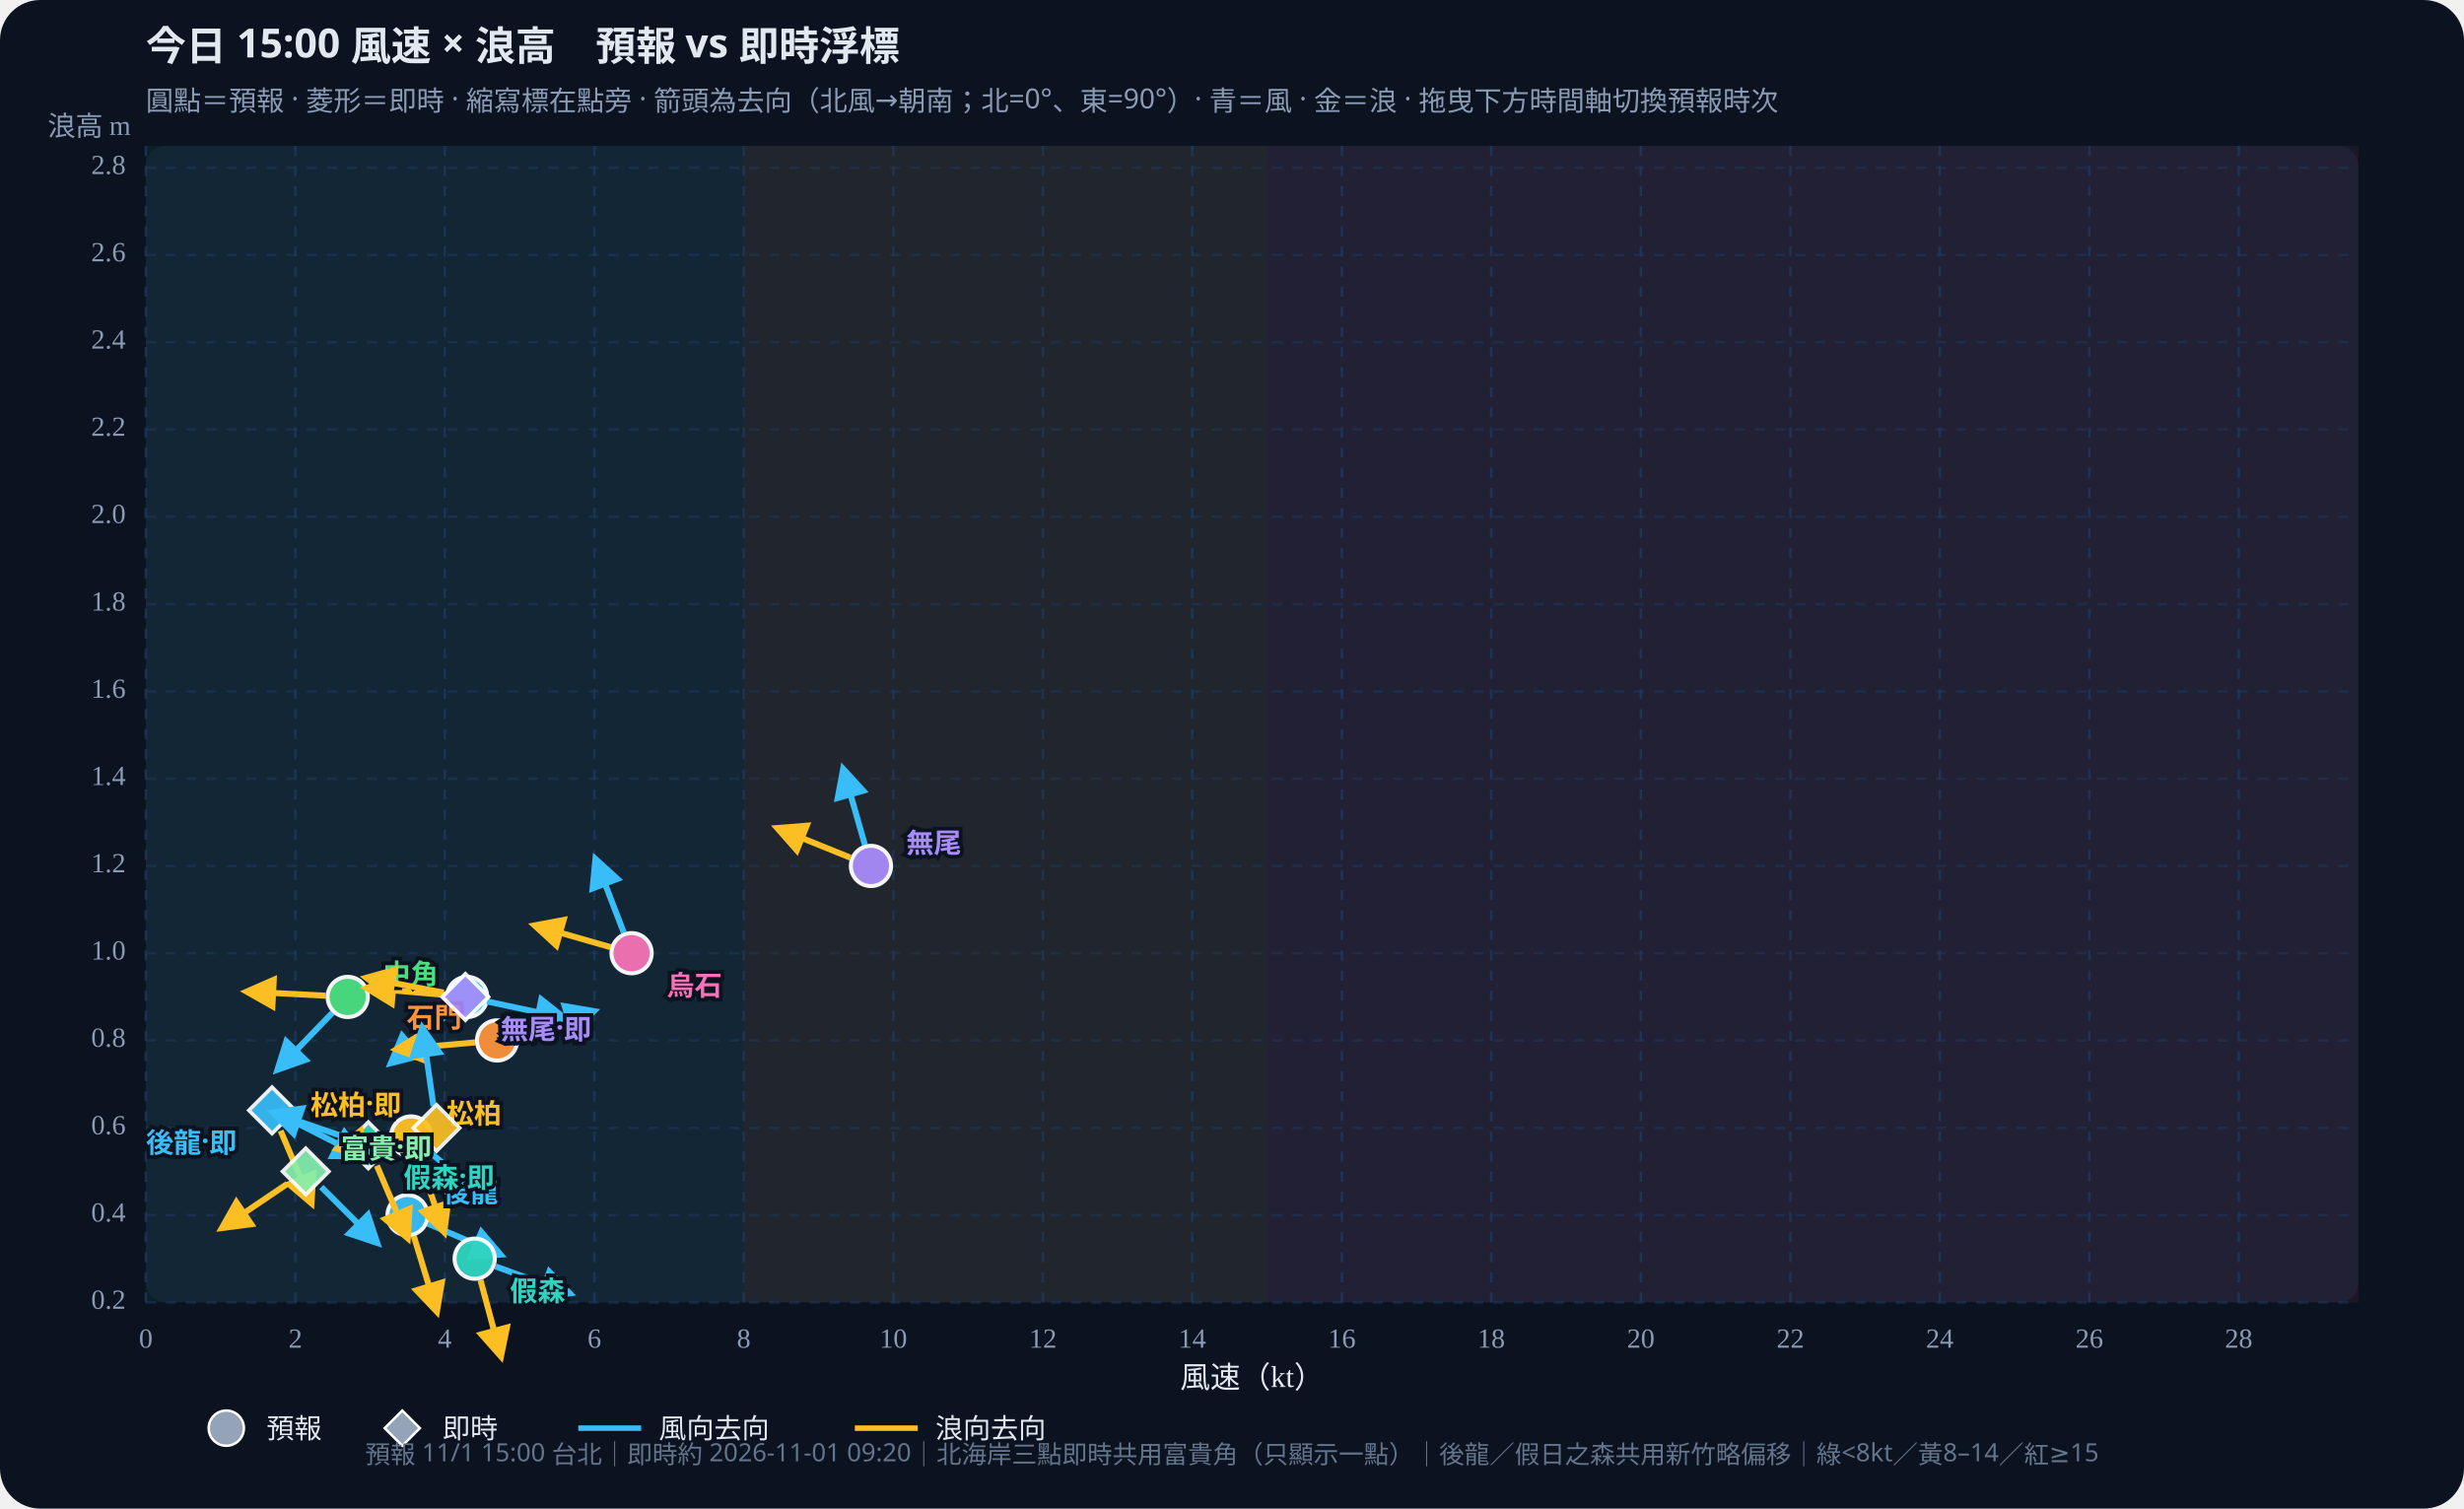
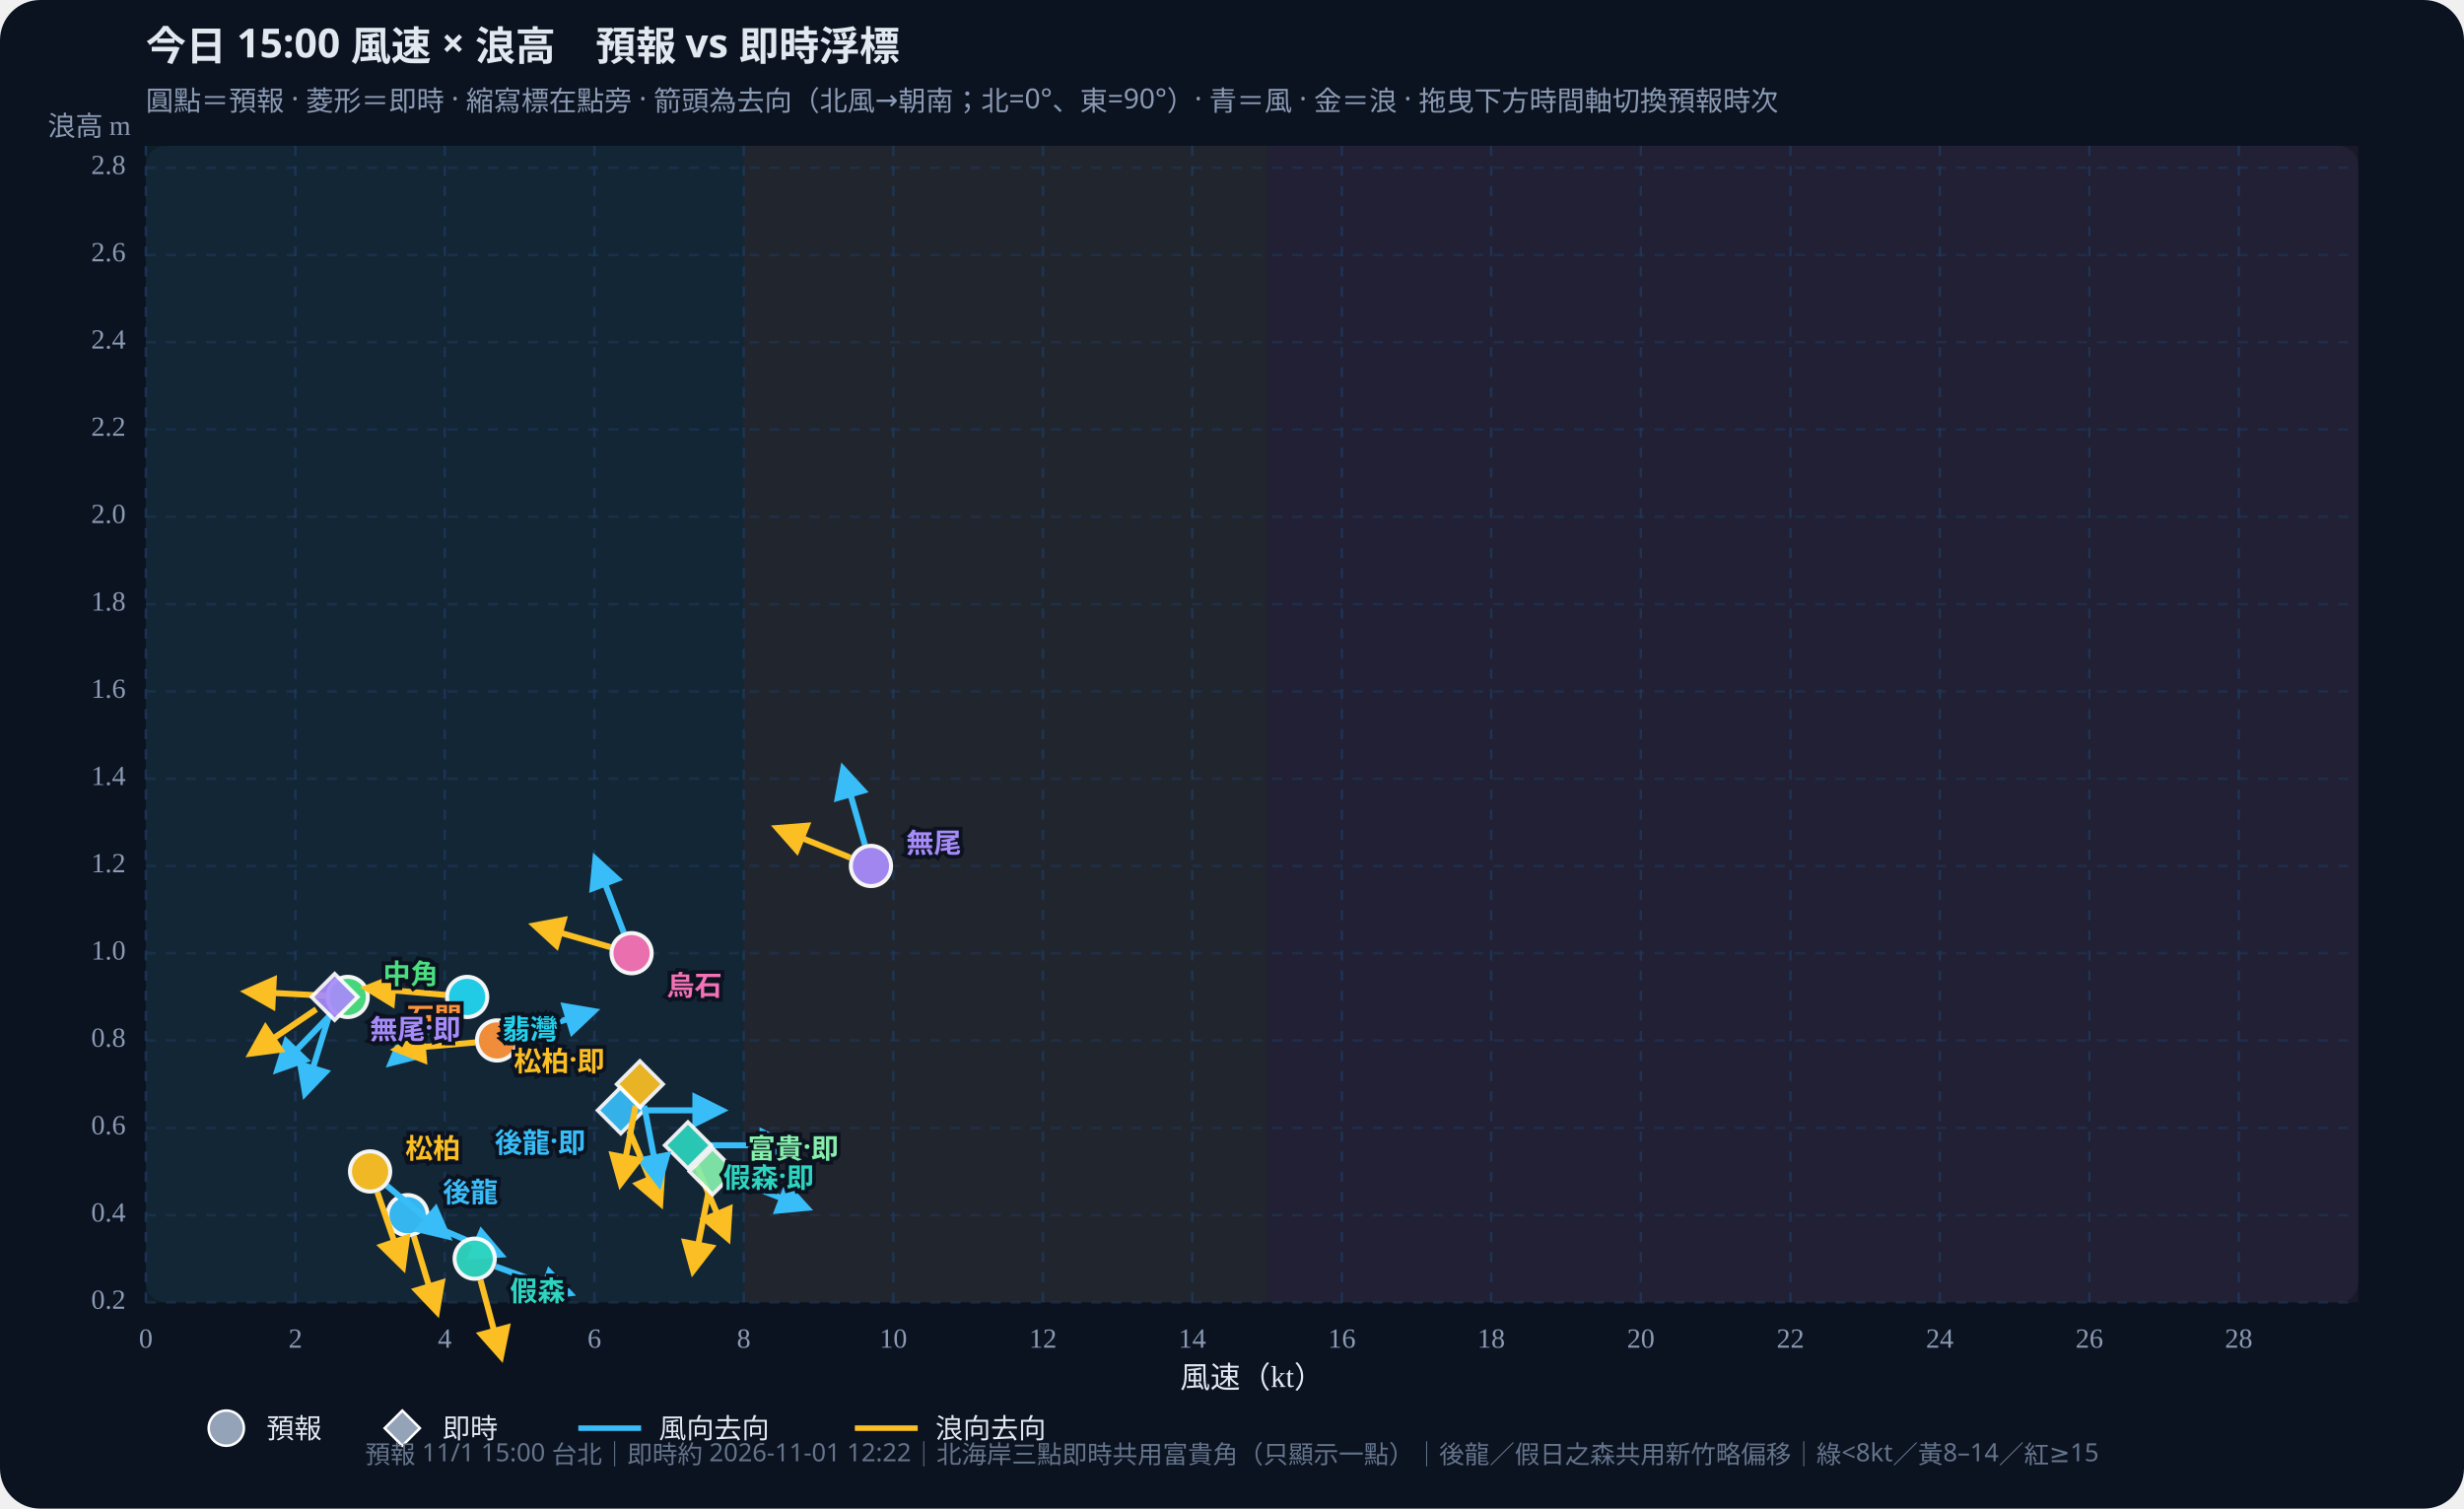
<svg xmlns="http://www.w3.org/2000/svg" id="wws-svg" viewBox="0 0 980 600" role="img" aria-label="風速與浪高散佈圖，可拖曳時間軸切換預報時次" style="width:100%;height:auto;display:block">
  <rect width="980" height="600" fill="#0b1220" rx="16" />
  <rect x="58" y="58" width="880" height="460" fill="#111a2e" rx="8" />
  <rect x="58.0" y="58" width="237.8" height="460" fill="#34d399" opacity="0.07" />
  <rect x="295.8" y="58" width="208.1" height="460" fill="#fbbf24" opacity="0.07" />
  <rect x="503.9" y="58" width="434.1" height="460" fill="#fb7185" opacity="0.07" />
  <defs>
    <marker id="arrow-38bdf8" viewBox="0 0 10 10" refX="8" refY="5" markerWidth="6" markerHeight="6" orient="auto-start-reverse">
      <path d="M0,0 L10,5 L0,10 z" fill="#38bdf8" />
    </marker>
    <marker id="arrow-fbbf24" viewBox="0 0 10 10" refX="8" refY="5" markerWidth="6" markerHeight="6" orient="auto-start-reverse">
      <path d="M0,0 L10,5 L0,10 z" fill="#fbbf24" />
    </marker>
  </defs>
  <text id="wws-title" x="58" y="24" fill="#e2e8f0" font-size="16" font-weight="700" font-family="Noto Sans TC,system-ui,sans-serif">今日 15:00 風速 × 浪高　預報 vs 即時浮標</text>
  <text x="58" y="44" fill="#8b9bb4" font-size="11" font-family="Noto Sans TC,system-ui,sans-serif">圓點＝預報 · 菱形＝即時 · 縮寫標在點旁 · 箭頭為去向（北風→朝南；北=0°、東=90°）· 青＝風 · 金＝浪 · 拖曳下方時間軸切換預報時次</text>
  <line x1="58.0" y1="58" x2="58.0" y2="518" stroke="#1e3a5f" stroke-dasharray="4 4" opacity="0.7" />
  <text x="58.0" y="536" text-anchor="middle" fill="#8b9bb4" font-size="11">0</text>
  <line x1="117.5" y1="58" x2="117.5" y2="518" stroke="#1e3a5f" stroke-dasharray="4 4" opacity="0.7" />
  <text x="117.5" y="536" text-anchor="middle" fill="#8b9bb4" font-size="11">2</text>
  <line x1="176.9" y1="58" x2="176.9" y2="518" stroke="#1e3a5f" stroke-dasharray="4 4" opacity="0.7" />
  <text x="176.9" y="536" text-anchor="middle" fill="#8b9bb4" font-size="11">4</text>
  <line x1="236.4" y1="58" x2="236.4" y2="518" stroke="#1e3a5f" stroke-dasharray="4 4" opacity="0.7" />
  <text x="236.4" y="536" text-anchor="middle" fill="#8b9bb4" font-size="11">6</text>
  <line x1="295.8" y1="58" x2="295.8" y2="518" stroke="#1e3a5f" stroke-dasharray="4 4" opacity="0.7" />
  <text x="295.8" y="536" text-anchor="middle" fill="#8b9bb4" font-size="11">8</text>
  <line x1="355.3" y1="58" x2="355.3" y2="518" stroke="#1e3a5f" stroke-dasharray="4 4" opacity="0.7" />
  <text x="355.3" y="536" text-anchor="middle" fill="#8b9bb4" font-size="11">10</text>
  <line x1="414.8" y1="58" x2="414.8" y2="518" stroke="#1e3a5f" stroke-dasharray="4 4" opacity="0.7" />
  <text x="414.8" y="536" text-anchor="middle" fill="#8b9bb4" font-size="11">12</text>
  <line x1="474.2" y1="58" x2="474.2" y2="518" stroke="#1e3a5f" stroke-dasharray="4 4" opacity="0.7" />
  <text x="474.2" y="536" text-anchor="middle" fill="#8b9bb4" font-size="11">14</text>
  <line x1="533.7" y1="58" x2="533.7" y2="518" stroke="#1e3a5f" stroke-dasharray="4 4" opacity="0.7" />
  <text x="533.7" y="536" text-anchor="middle" fill="#8b9bb4" font-size="11">16</text>
  <line x1="593.1" y1="58" x2="593.1" y2="518" stroke="#1e3a5f" stroke-dasharray="4 4" opacity="0.7" />
  <text x="593.1" y="536" text-anchor="middle" fill="#8b9bb4" font-size="11">18</text>
  <line x1="652.6" y1="58" x2="652.6" y2="518" stroke="#1e3a5f" stroke-dasharray="4 4" opacity="0.7" />
  <text x="652.6" y="536" text-anchor="middle" fill="#8b9bb4" font-size="11">20</text>
  <line x1="712.1" y1="58" x2="712.1" y2="518" stroke="#1e3a5f" stroke-dasharray="4 4" opacity="0.7" />
  <text x="712.1" y="536" text-anchor="middle" fill="#8b9bb4" font-size="11">22</text>
  <line x1="771.5" y1="58" x2="771.5" y2="518" stroke="#1e3a5f" stroke-dasharray="4 4" opacity="0.7" />
  <text x="771.5" y="536" text-anchor="middle" fill="#8b9bb4" font-size="11">24</text>
  <line x1="831.0" y1="58" x2="831.0" y2="518" stroke="#1e3a5f" stroke-dasharray="4 4" opacity="0.7" />
  <text x="831.0" y="536" text-anchor="middle" fill="#8b9bb4" font-size="11">26</text>
  <line x1="890.4" y1="58" x2="890.4" y2="518" stroke="#1e3a5f" stroke-dasharray="4 4" opacity="0.7" />
  <text x="890.4" y="536" text-anchor="middle" fill="#8b9bb4" font-size="11">28</text>
  <line x1="58" y1="518.0" x2="938" y2="518.0" stroke="#1e3a5f" stroke-dasharray="4 4" opacity="0.5" />
  <text x="50" y="518.0" text-anchor="end" dominant-baseline="middle" fill="#8b9bb4" font-size="11">0.2</text>
  <line x1="58" y1="483.3" x2="938" y2="483.3" stroke="#1e3a5f" stroke-dasharray="4 4" opacity="0.5" />
  <text x="50" y="483.3" text-anchor="end" dominant-baseline="middle" fill="#8b9bb4" font-size="11">0.4</text>
  <line x1="58" y1="448.6" x2="938" y2="448.6" stroke="#1e3a5f" stroke-dasharray="4 4" opacity="0.5" />
  <text x="50" y="448.6" text-anchor="end" dominant-baseline="middle" fill="#8b9bb4" font-size="11">0.6</text>
  <line x1="58" y1="413.8" x2="938" y2="413.8" stroke="#1e3a5f" stroke-dasharray="4 4" opacity="0.5" />
  <text x="50" y="413.8" text-anchor="end" dominant-baseline="middle" fill="#8b9bb4" font-size="11">0.8</text>
  <line x1="58" y1="379.1" x2="938" y2="379.1" stroke="#1e3a5f" stroke-dasharray="4 4" opacity="0.5" />
  <text x="50" y="379.1" text-anchor="end" dominant-baseline="middle" fill="#8b9bb4" font-size="11">1.0</text>
  <line x1="58" y1="344.4" x2="938" y2="344.4" stroke="#1e3a5f" stroke-dasharray="4 4" opacity="0.5" />
  <text x="50" y="344.4" text-anchor="end" dominant-baseline="middle" fill="#8b9bb4" font-size="11">1.2</text>
  <line x1="58" y1="309.7" x2="938" y2="309.7" stroke="#1e3a5f" stroke-dasharray="4 4" opacity="0.5" />
  <text x="50" y="309.7" text-anchor="end" dominant-baseline="middle" fill="#8b9bb4" font-size="11">1.4</text>
  <line x1="58" y1="275.0" x2="938" y2="275.0" stroke="#1e3a5f" stroke-dasharray="4 4" opacity="0.5" />
  <text x="50" y="275.0" text-anchor="end" dominant-baseline="middle" fill="#8b9bb4" font-size="11">1.6</text>
  <line x1="58" y1="240.3" x2="938" y2="240.3" stroke="#1e3a5f" stroke-dasharray="4 4" opacity="0.5" />
  <text x="50" y="240.3" text-anchor="end" dominant-baseline="middle" fill="#8b9bb4" font-size="11">1.8</text>
  <line x1="58" y1="205.5" x2="938" y2="205.5" stroke="#1e3a5f" stroke-dasharray="4 4" opacity="0.5" />
  <text x="50" y="205.5" text-anchor="end" dominant-baseline="middle" fill="#8b9bb4" font-size="11">2.0</text>
  <line x1="58" y1="170.8" x2="938" y2="170.8" stroke="#1e3a5f" stroke-dasharray="4 4" opacity="0.5" />
  <text x="50" y="170.8" text-anchor="end" dominant-baseline="middle" fill="#8b9bb4" font-size="11">2.2</text>
  <line x1="58" y1="136.1" x2="938" y2="136.1" stroke="#1e3a5f" stroke-dasharray="4 4" opacity="0.5" />
  <text x="50" y="136.1" text-anchor="end" dominant-baseline="middle" fill="#8b9bb4" font-size="11">2.4</text>
  <line x1="58" y1="101.4" x2="938" y2="101.4" stroke="#1e3a5f" stroke-dasharray="4 4" opacity="0.5" />
  <text x="50" y="101.4" text-anchor="end" dominant-baseline="middle" fill="#8b9bb4" font-size="11">2.6</text>
  <line x1="58" y1="66.7" x2="938" y2="66.7" stroke="#1e3a5f" stroke-dasharray="4 4" opacity="0.5" />
  <text x="50" y="66.7" text-anchor="end" dominant-baseline="middle" fill="#8b9bb4" font-size="11">2.8</text>
  <text x="498" y="552" text-anchor="middle" fill="#e2e8f0" font-size="12">風速（kt）</text>
  <text x="52" y="54" text-anchor="end" fill="#8b9bb4" font-size="11">浪高 m</text>
  <g id="wws-forecast-layer">
    <line x1="170.2" y1="486.7" x2="198.9" y2="498.9" stroke="#38bdf8" stroke-width="2.4" marker-end="url(#arrow-38bdf8)" />
    <line x1="164.6" y1="491.7" x2="173.7" y2="521.5" stroke="#fbbf24" stroke-width="2.4" marker-end="url(#arrow-fbbf24)" />
    <circle cx="162.1" cy="483.3" r="8.0" fill="#38bdf8" stroke="#fff" stroke-width="1.6" opacity="0.95" />
    <line x1="197.1" y1="503.7" x2="226.4" y2="514.3" stroke="#38bdf8" stroke-width="2.4" marker-end="url(#arrow-38bdf8)" />
    <line x1="191.1" y1="509.1" x2="199.2" y2="539.3" stroke="#fbbf24" stroke-width="2.4" marker-end="url(#arrow-fbbf24)" />
    <circle cx="188.8" cy="500.6" r="8.0" fill="#2dd4bf" stroke="#fff" stroke-width="1.6" opacity="0.95" />
-     <line x1="170.3" y1="457.7" x2="194.2" y2="477.7" stroke="#38bdf8" stroke-width="2.4" marker-end="url(#arrow-38bdf8)" />
-     <line x1="166.4" y1="460.4" x2="176.6" y2="489.9" stroke="#fbbf24" stroke-width="2.4" marker-end="url(#arrow-fbbf24)" />
-     <circle cx="163.5" cy="452.0" r="8.0" fill="#fbbf24" stroke="#fff" stroke-width="1.6" opacity="0.95" />
+     <line x1="153.9" y1="471.6" x2="177.8" y2="491.6" stroke="#38bdf8" stroke-width="2.4" marker-end="url(#arrow-38bdf8)" />
+     <line x1="150.1" y1="474.2" x2="160.2" y2="503.7" stroke="#fbbf24" stroke-width="2.4" marker-end="url(#arrow-fbbf24)" />
+     <circle cx="147.2" cy="465.9" r="8.0" fill="#fbbf24" stroke="#fff" stroke-width="1.6" opacity="0.95" />
    <line x1="132.2" y1="402.8" x2="110.5" y2="425.3" stroke="#38bdf8" stroke-width="2.4" marker-end="url(#arrow-38bdf8)" />
    <line x1="129.5" y1="396.0" x2="98.3" y2="394.4" stroke="#fbbf24" stroke-width="2.4" marker-end="url(#arrow-fbbf24)" />
    <circle cx="138.3" cy="396.5" r="8.0" fill="#4ade80" stroke="#fff" stroke-width="1.6" opacity="0.95" />
    <line x1="179.2" y1="402.3" x2="155.6" y2="422.7" stroke="#38bdf8" stroke-width="2.4" marker-end="url(#arrow-38bdf8)" />
    <line x1="177.1" y1="395.7" x2="146.0" y2="393.0" stroke="#fbbf24" stroke-width="2.4" marker-end="url(#arrow-fbbf24)" />
    <circle cx="185.8" cy="396.5" r="8.0" fill="#22d3ee" stroke="#fff" stroke-width="1.6" opacity="0.95" />
    <line x1="206.1" y1="411.3" x2="236.0" y2="402.2" stroke="#38bdf8" stroke-width="2.4" marker-end="url(#arrow-38bdf8)" />
    <line x1="189.0" y1="414.6" x2="157.9" y2="417.3" stroke="#fbbf24" stroke-width="2.4" marker-end="url(#arrow-fbbf24)" />
    <circle cx="197.7" cy="413.8" r="8.0" fill="#fb923c" stroke="#fff" stroke-width="1.6" opacity="0.95" />
    <line x1="344.0" y1="336.0" x2="335.4" y2="306.0" stroke="#38bdf8" stroke-width="2.4" marker-end="url(#arrow-38bdf8)" />
    <line x1="338.2" y1="341.1" x2="309.3" y2="329.4" stroke="#fbbf24" stroke-width="2.4" marker-end="url(#arrow-fbbf24)" />
    <circle cx="346.4" cy="344.4" r="8.0" fill="#a78bfa" stroke="#fff" stroke-width="1.6" opacity="0.95" />
    <line x1="248.1" y1="370.9" x2="236.9" y2="341.8" stroke="#38bdf8" stroke-width="2.4" marker-end="url(#arrow-38bdf8)" />
    <line x1="242.8" y1="376.7" x2="212.8" y2="368.1" stroke="#fbbf24" stroke-width="2.4" marker-end="url(#arrow-fbbf24)" />
    <circle cx="251.2" cy="379.1" r="8.0" fill="#f472b6" stroke="#fff" stroke-width="1.6" opacity="0.95" />
    <text x="176.1" y="473.3" text-anchor="start" dominant-baseline="central" fill="#38bdf8" font-size="11" font-weight="700" font-family="Noto Sans TC,system-ui,sans-serif" stroke="#0b1220" stroke-width="3" paint-order="stroke">後龍</text>
    <text x="202.8" y="512.6" text-anchor="start" dominant-baseline="central" fill="#2dd4bf" font-size="11" font-weight="700" font-family="Noto Sans TC,system-ui,sans-serif" stroke="#0b1220" stroke-width="3" paint-order="stroke">假森</text>
-     <text x="177.5" y="442.0" text-anchor="start" dominant-baseline="central" fill="#fbbf24" font-size="11" font-weight="700" font-family="Noto Sans TC,system-ui,sans-serif" stroke="#0b1220" stroke-width="3" paint-order="stroke">松柏</text>
+     <text x="161.2" y="455.9" text-anchor="start" dominant-baseline="central" fill="#fbbf24" font-size="11" font-weight="700" font-family="Noto Sans TC,system-ui,sans-serif" stroke="#0b1220" stroke-width="3" paint-order="stroke">松柏</text>
    <text x="152.3" y="386.5" text-anchor="start" dominant-baseline="central" fill="#4ade80" font-size="11" font-weight="700" font-family="Noto Sans TC,system-ui,sans-serif" stroke="#0b1220" stroke-width="3" paint-order="stroke">中角</text>
    <text x="199.8" y="408.5" text-anchor="start" dominant-baseline="central" fill="#22d3ee" font-size="11" font-weight="700" font-family="Noto Sans TC,system-ui,sans-serif" stroke="#0b1220" stroke-width="3" paint-order="stroke">翡灣</text>
    <text x="183.7" y="403.8" text-anchor="end" dominant-baseline="central" fill="#fb923c" font-size="11" font-weight="700" font-family="Noto Sans TC,system-ui,sans-serif" stroke="#0b1220" stroke-width="3" paint-order="stroke">石門</text>
    <text x="360.4" y="334.4" text-anchor="start" dominant-baseline="central" fill="#a78bfa" font-size="11" font-weight="700" font-family="Noto Sans TC,system-ui,sans-serif" stroke="#0b1220" stroke-width="3" paint-order="stroke">無尾</text>
    <text x="265.2" y="391.1" text-anchor="start" dominant-baseline="central" fill="#f472b6" font-size="11" font-weight="700" font-family="Noto Sans TC,system-ui,sans-serif" stroke="#0b1220" stroke-width="3" paint-order="stroke">烏石</text>
  </g>
  <g id="wws-live-layer">
-     <line x1="116.0" y1="445.6" x2="143.8" y2="459.8" stroke="#38bdf8" stroke-width="2.4" marker-end="url(#arrow-38bdf8)" />
-     <line x1="111.6" y1="449.7" x2="123.8" y2="478.4" stroke="#fbbf24" stroke-width="2.4" marker-end="url(#arrow-fbbf24)" />
-     <polygon points="108.2,432.4 117.4,441.6 108.2,450.8 99.0,441.6" fill="#38bdf8" stroke="#fff" stroke-width="1.5" opacity="0.92" />
-     <line x1="138.2" y1="452.6" x2="108.7" y2="442.5" stroke="#38bdf8" stroke-width="2.4" marker-end="url(#arrow-38bdf8)" />
-     <line x1="149.9" y1="463.6" x2="162.1" y2="492.3" stroke="#fbbf24" stroke-width="2.4" marker-end="url(#arrow-fbbf24)" />
-     <polygon points="146.5,446.3 155.7,455.5 146.5,464.7 137.3,455.5" fill="#2dd4bf" stroke="#fff" stroke-width="1.5" opacity="0.92" />
-     <line x1="172.4" y1="439.9" x2="168.0" y2="409.0" stroke="#38bdf8" stroke-width="2.4" marker-end="url(#arrow-38bdf8)" />
-     <line x1="165.0" y1="450.4" x2="134.5" y2="456.9" stroke="#fbbf24" stroke-width="2.4" marker-end="url(#arrow-fbbf24)" />
-     <polygon points="173.6,439.4 182.8,448.6 173.6,457.8 164.4,448.6" fill="#fbbf24" stroke="#fff" stroke-width="1.5" opacity="0.92" />
-     <line x1="127.8" y1="472.1" x2="149.9" y2="494.2" stroke="#38bdf8" stroke-width="2.4" marker-end="url(#arrow-38bdf8)" />
-     <line x1="114.3" y1="470.8" x2="88.4" y2="488.3" stroke="#fbbf24" stroke-width="2.4" marker-end="url(#arrow-fbbf24)" />
-     <polygon points="121.6,456.7 130.8,465.9 121.6,475.1 112.4,465.9" fill="#86efac" stroke="#fff" stroke-width="1.5" opacity="0.92" />
-     <line x1="193.7" y1="398.3" x2="224.3" y2="404.8" stroke="#38bdf8" stroke-width="2.4" marker-end="url(#arrow-38bdf8)" />
-     <line x1="176.5" y1="394.8" x2="145.9" y2="388.9" stroke="#fbbf24" stroke-width="2.4" marker-end="url(#arrow-fbbf24)" />
-     <polygon points="185.1,387.3 194.3,396.5 185.1,405.7 175.9,396.5" fill="#a78bfa" stroke="#fff" stroke-width="1.5" opacity="0.92" />
-     <text x="94.2" y="453.6" text-anchor="end" dominant-baseline="central" fill="#38bdf8" font-size="11" font-weight="700" font-family="Noto Sans TC,system-ui,sans-serif" stroke="#0b1220" stroke-width="3" paint-order="stroke">後龍·即</text>
-     <text x="160.5" y="467.5" text-anchor="start" dominant-baseline="central" fill="#2dd4bf" font-size="11" font-weight="700" font-family="Noto Sans TC,system-ui,sans-serif" stroke="#0b1220" stroke-width="3" paint-order="stroke">假森·即</text>
-     <text x="159.6" y="438.6" text-anchor="end" dominant-baseline="central" fill="#fbbf24" font-size="11" font-weight="700" font-family="Noto Sans TC,system-ui,sans-serif" stroke="#0b1220" stroke-width="3" paint-order="stroke">松柏·即</text>
-     <text x="135.6" y="455.9" text-anchor="start" dominant-baseline="central" fill="#86efac" font-size="11" font-weight="700" font-family="Noto Sans TC,system-ui,sans-serif" stroke="#0b1220" stroke-width="3" paint-order="stroke">富貴·即</text>
-     <text x="199.1" y="408.5" text-anchor="start" dominant-baseline="central" fill="#a78bfa" font-size="11" font-weight="700" font-family="Noto Sans TC,system-ui,sans-serif" stroke="#0b1220" stroke-width="3" paint-order="stroke">無尾·即</text>
+     <line x1="255.7" y1="441.6" x2="286.9" y2="441.6" stroke="#38bdf8" stroke-width="2.4" marker-end="url(#arrow-38bdf8)" />
+     <line x1="250.3" y1="449.7" x2="262.5" y2="478.4" stroke="#fbbf24" stroke-width="2.4" marker-end="url(#arrow-fbbf24)" />
+     <polygon points="246.9,432.4 256.1,441.6 246.9,450.8 237.7,441.6" fill="#38bdf8" stroke="#fff" stroke-width="1.5" opacity="0.92" />
+     <line x1="282.4" y1="455.5" x2="313.6" y2="455.5" stroke="#38bdf8" stroke-width="2.4" marker-end="url(#arrow-38bdf8)" />
+     <line x1="277.1" y1="463.6" x2="289.3" y2="492.3" stroke="#fbbf24" stroke-width="2.4" marker-end="url(#arrow-fbbf24)" />
+     <polygon points="273.6,446.3 282.8,455.5 273.6,464.7 264.4,455.5" fill="#2dd4bf" stroke="#fff" stroke-width="1.5" opacity="0.92" />
+     <line x1="256.2" y1="439.8" x2="262.1" y2="470.5" stroke="#38bdf8" stroke-width="2.4" marker-end="url(#arrow-38bdf8)" />
+     <line x1="252.8" y1="439.8" x2="246.9" y2="470.5" stroke="#fbbf24" stroke-width="2.4" marker-end="url(#arrow-fbbf24)" />
+     <polygon points="254.5,422.0 263.7,431.2 254.5,440.4 245.3,431.2" fill="#fbbf24" stroke="#fff" stroke-width="1.5" opacity="0.92" />
+     <line x1="291.6" y1="469.1" x2="320.7" y2="480.3" stroke="#38bdf8" stroke-width="2.4" marker-end="url(#arrow-38bdf8)" />
+     <line x1="281.7" y1="474.6" x2="275.7" y2="505.2" stroke="#fbbf24" stroke-width="2.4" marker-end="url(#arrow-fbbf24)" />
+     <polygon points="283.4,456.7 292.6,465.9 283.4,475.1 274.2,465.9" fill="#86efac" stroke="#fff" stroke-width="1.5" opacity="0.92" />
+     <line x1="130.6" y1="404.9" x2="121.4" y2="434.7" stroke="#38bdf8" stroke-width="2.4" marker-end="url(#arrow-38bdf8)" />
+     <line x1="125.8" y1="401.4" x2="100.0" y2="418.9" stroke="#fbbf24" stroke-width="2.4" marker-end="url(#arrow-fbbf24)" />
+     <polygon points="133.1,387.3 142.3,396.5 133.1,405.7 123.9,396.5" fill="#a78bfa" stroke="#fff" stroke-width="1.5" opacity="0.92" />
+     <text x="232.9" y="453.6" text-anchor="end" dominant-baseline="central" fill="#38bdf8" font-size="11" font-weight="700" font-family="Noto Sans TC,system-ui,sans-serif" stroke="#0b1220" stroke-width="3" paint-order="stroke">後龍·即</text>
+     <text x="287.6" y="467.5" text-anchor="start" dominant-baseline="central" fill="#2dd4bf" font-size="11" font-weight="700" font-family="Noto Sans TC,system-ui,sans-serif" stroke="#0b1220" stroke-width="3" paint-order="stroke">假森·即</text>
+     <text x="240.5" y="421.2" text-anchor="end" dominant-baseline="central" fill="#fbbf24" font-size="11" font-weight="700" font-family="Noto Sans TC,system-ui,sans-serif" stroke="#0b1220" stroke-width="3" paint-order="stroke">松柏·即</text>
+     <text x="297.4" y="455.9" text-anchor="start" dominant-baseline="central" fill="#86efac" font-size="11" font-weight="700" font-family="Noto Sans TC,system-ui,sans-serif" stroke="#0b1220" stroke-width="3" paint-order="stroke">富貴·即</text>
+     <text x="147.1" y="408.5" text-anchor="start" dominant-baseline="central" fill="#a78bfa" font-size="11" font-weight="700" font-family="Noto Sans TC,system-ui,sans-serif" stroke="#0b1220" stroke-width="3" paint-order="stroke">無尾·即</text>
  </g>
  <circle cx="90" cy="568" r="7" fill="#94a3b8" stroke="#fff" />
  <text x="106" y="572" fill="#e2e8f0" font-size="11" font-family="Noto Sans TC,system-ui,sans-serif">預報</text>
  <polygon points="160,561 167,568 160,575 153,568" fill="#94a3b8" stroke="#fff" />
  <text x="176" y="572" fill="#e2e8f0" font-size="11" font-family="Noto Sans TC,system-ui,sans-serif">即時</text>
  <line x1="230" y1="568" x2="255" y2="568" stroke="#38bdf8" stroke-width="2.2" />
  <text x="262" y="572" fill="#e2e8f0" font-size="11" font-family="Noto Sans TC,system-ui,sans-serif">風向去向</text>
  <line x1="340" y1="568" x2="365" y2="568" stroke="#fbbf24" stroke-width="2.2" />
  <text x="372" y="572" fill="#e2e8f0" font-size="11" font-family="Noto Sans TC,system-ui,sans-serif">浪向去向</text>
-   <text id="wws-foot" x="490" y="582" text-anchor="middle" fill="#64748b" font-size="10" font-family="Noto Sans TC,system-ui,sans-serif">預報 11/1 15:00 台北｜即時約 2026-11-01 09:20｜北海岸三點即時共用富貴角（只顯示一點）｜後龍／假日之森共用新竹略偏移｜綠&lt;8kt／黃8–14／紅≥15</text>
+   <text id="wws-foot" x="490" y="582" text-anchor="middle" fill="#64748b" font-size="10" font-family="Noto Sans TC,system-ui,sans-serif">預報 11/1 15:00 台北｜即時約 2026-11-01 12:22｜北海岸三點即時共用富貴角（只顯示一點）｜後龍／假日之森共用新竹略偏移｜綠&lt;8kt／黃8–14／紅≥15</text>
</svg>
